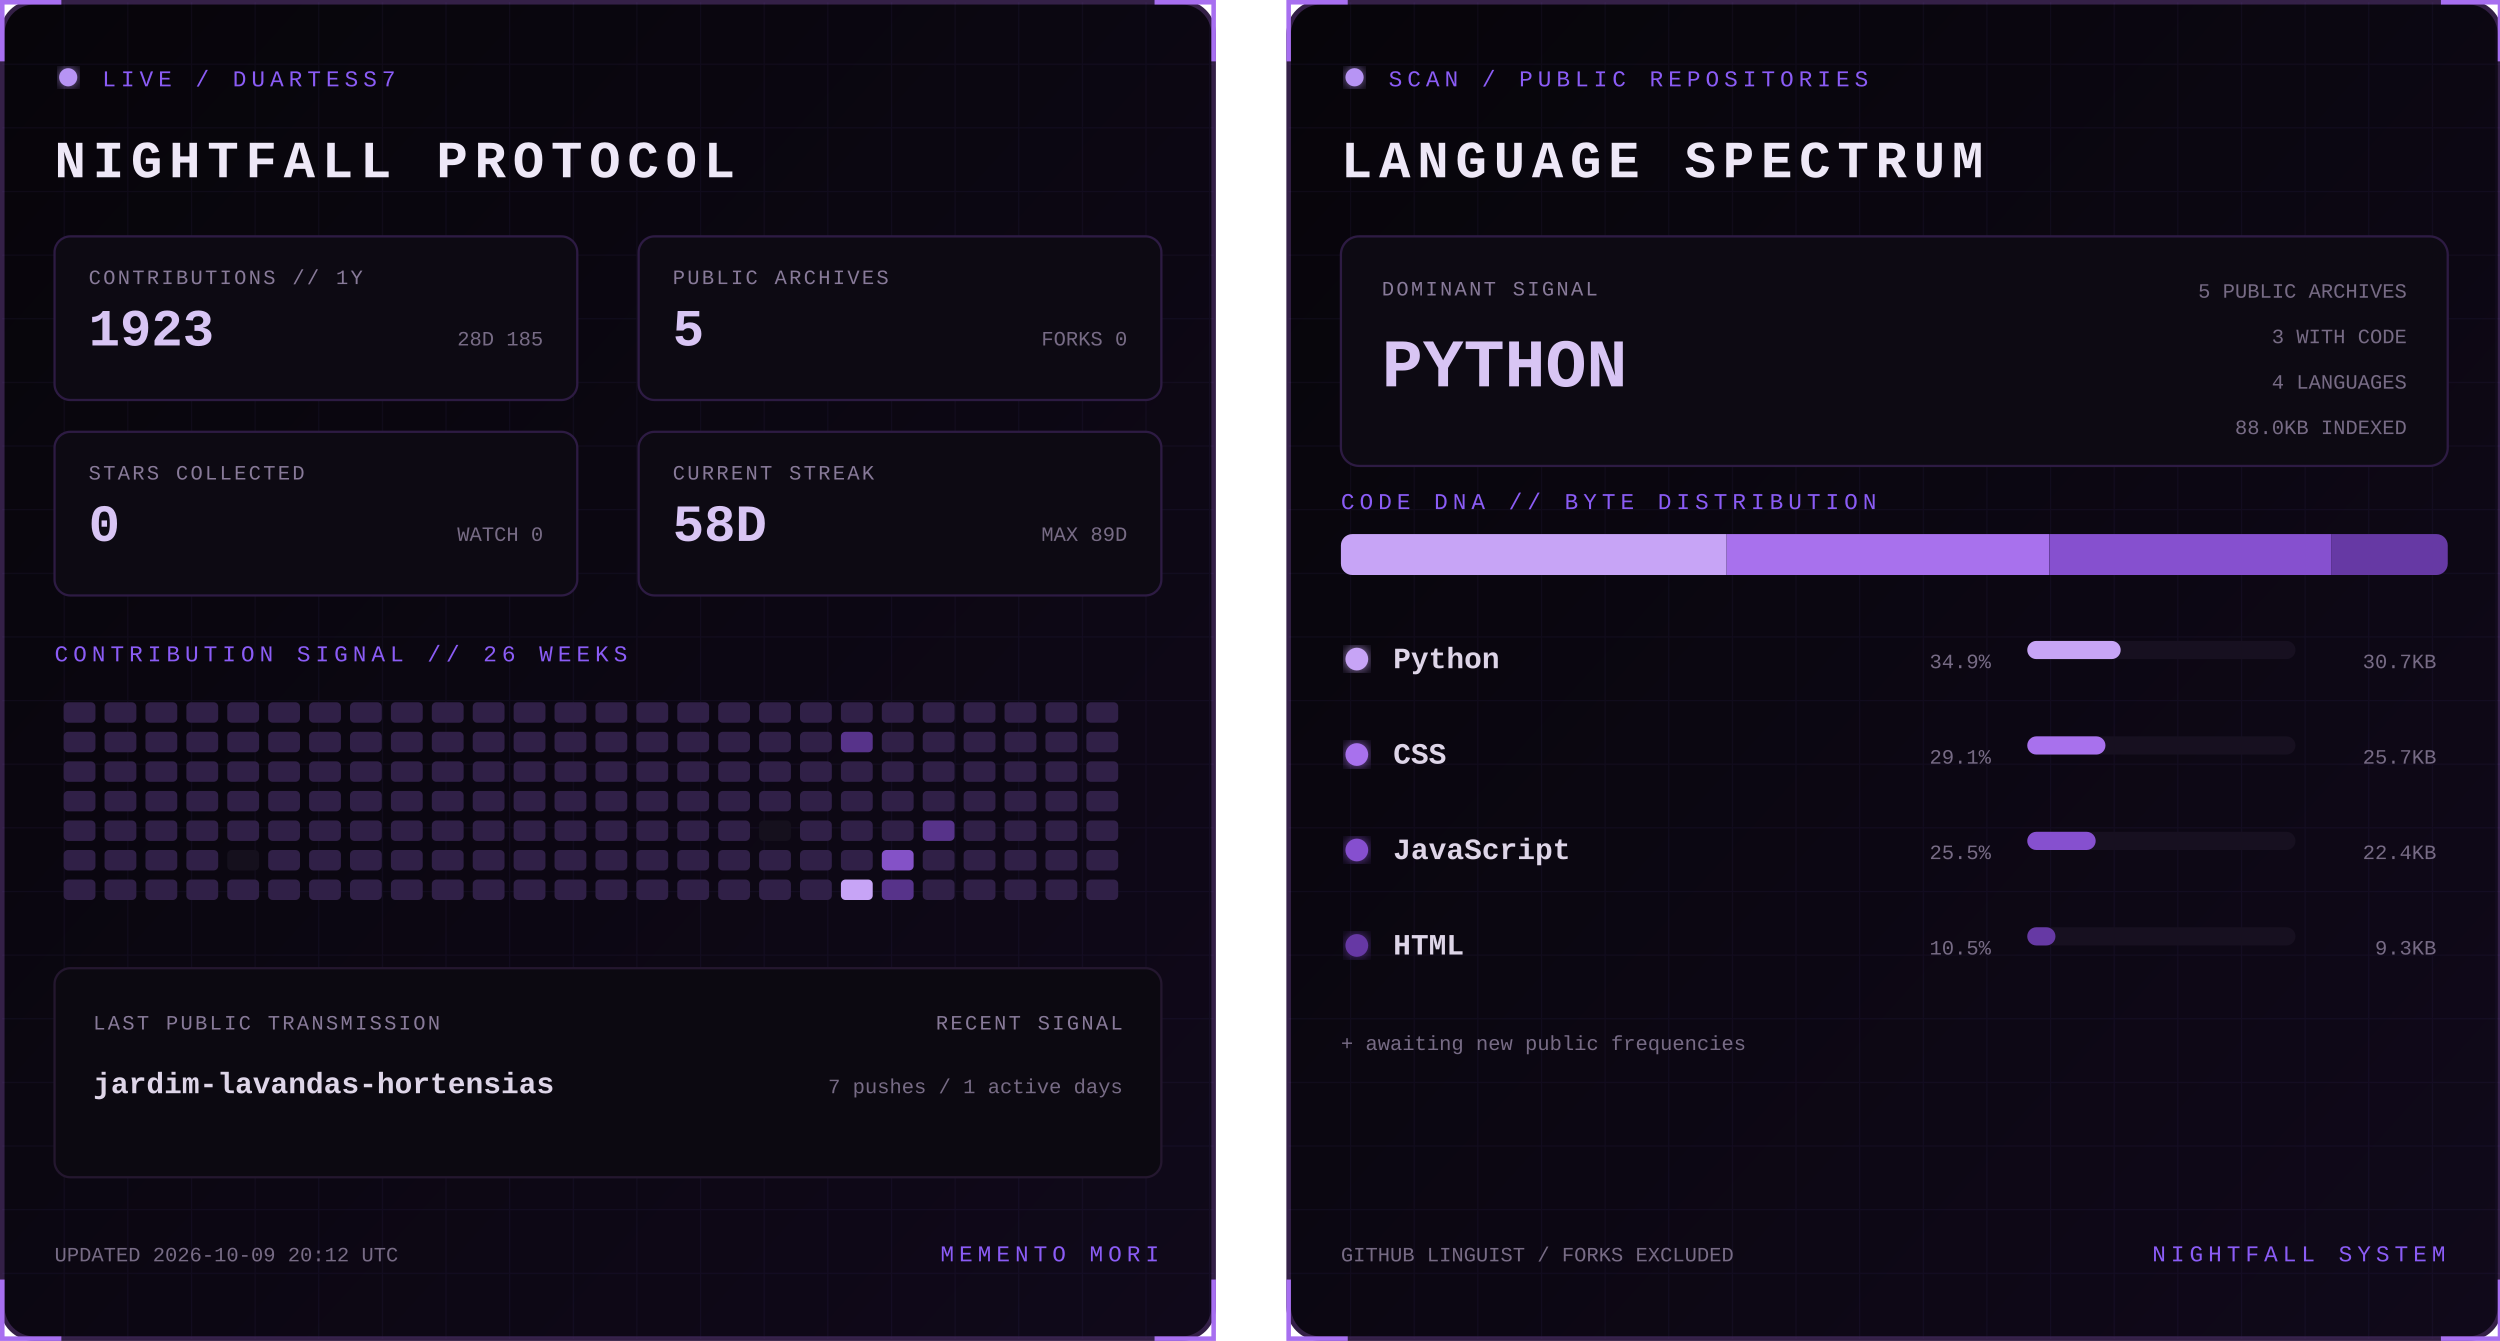
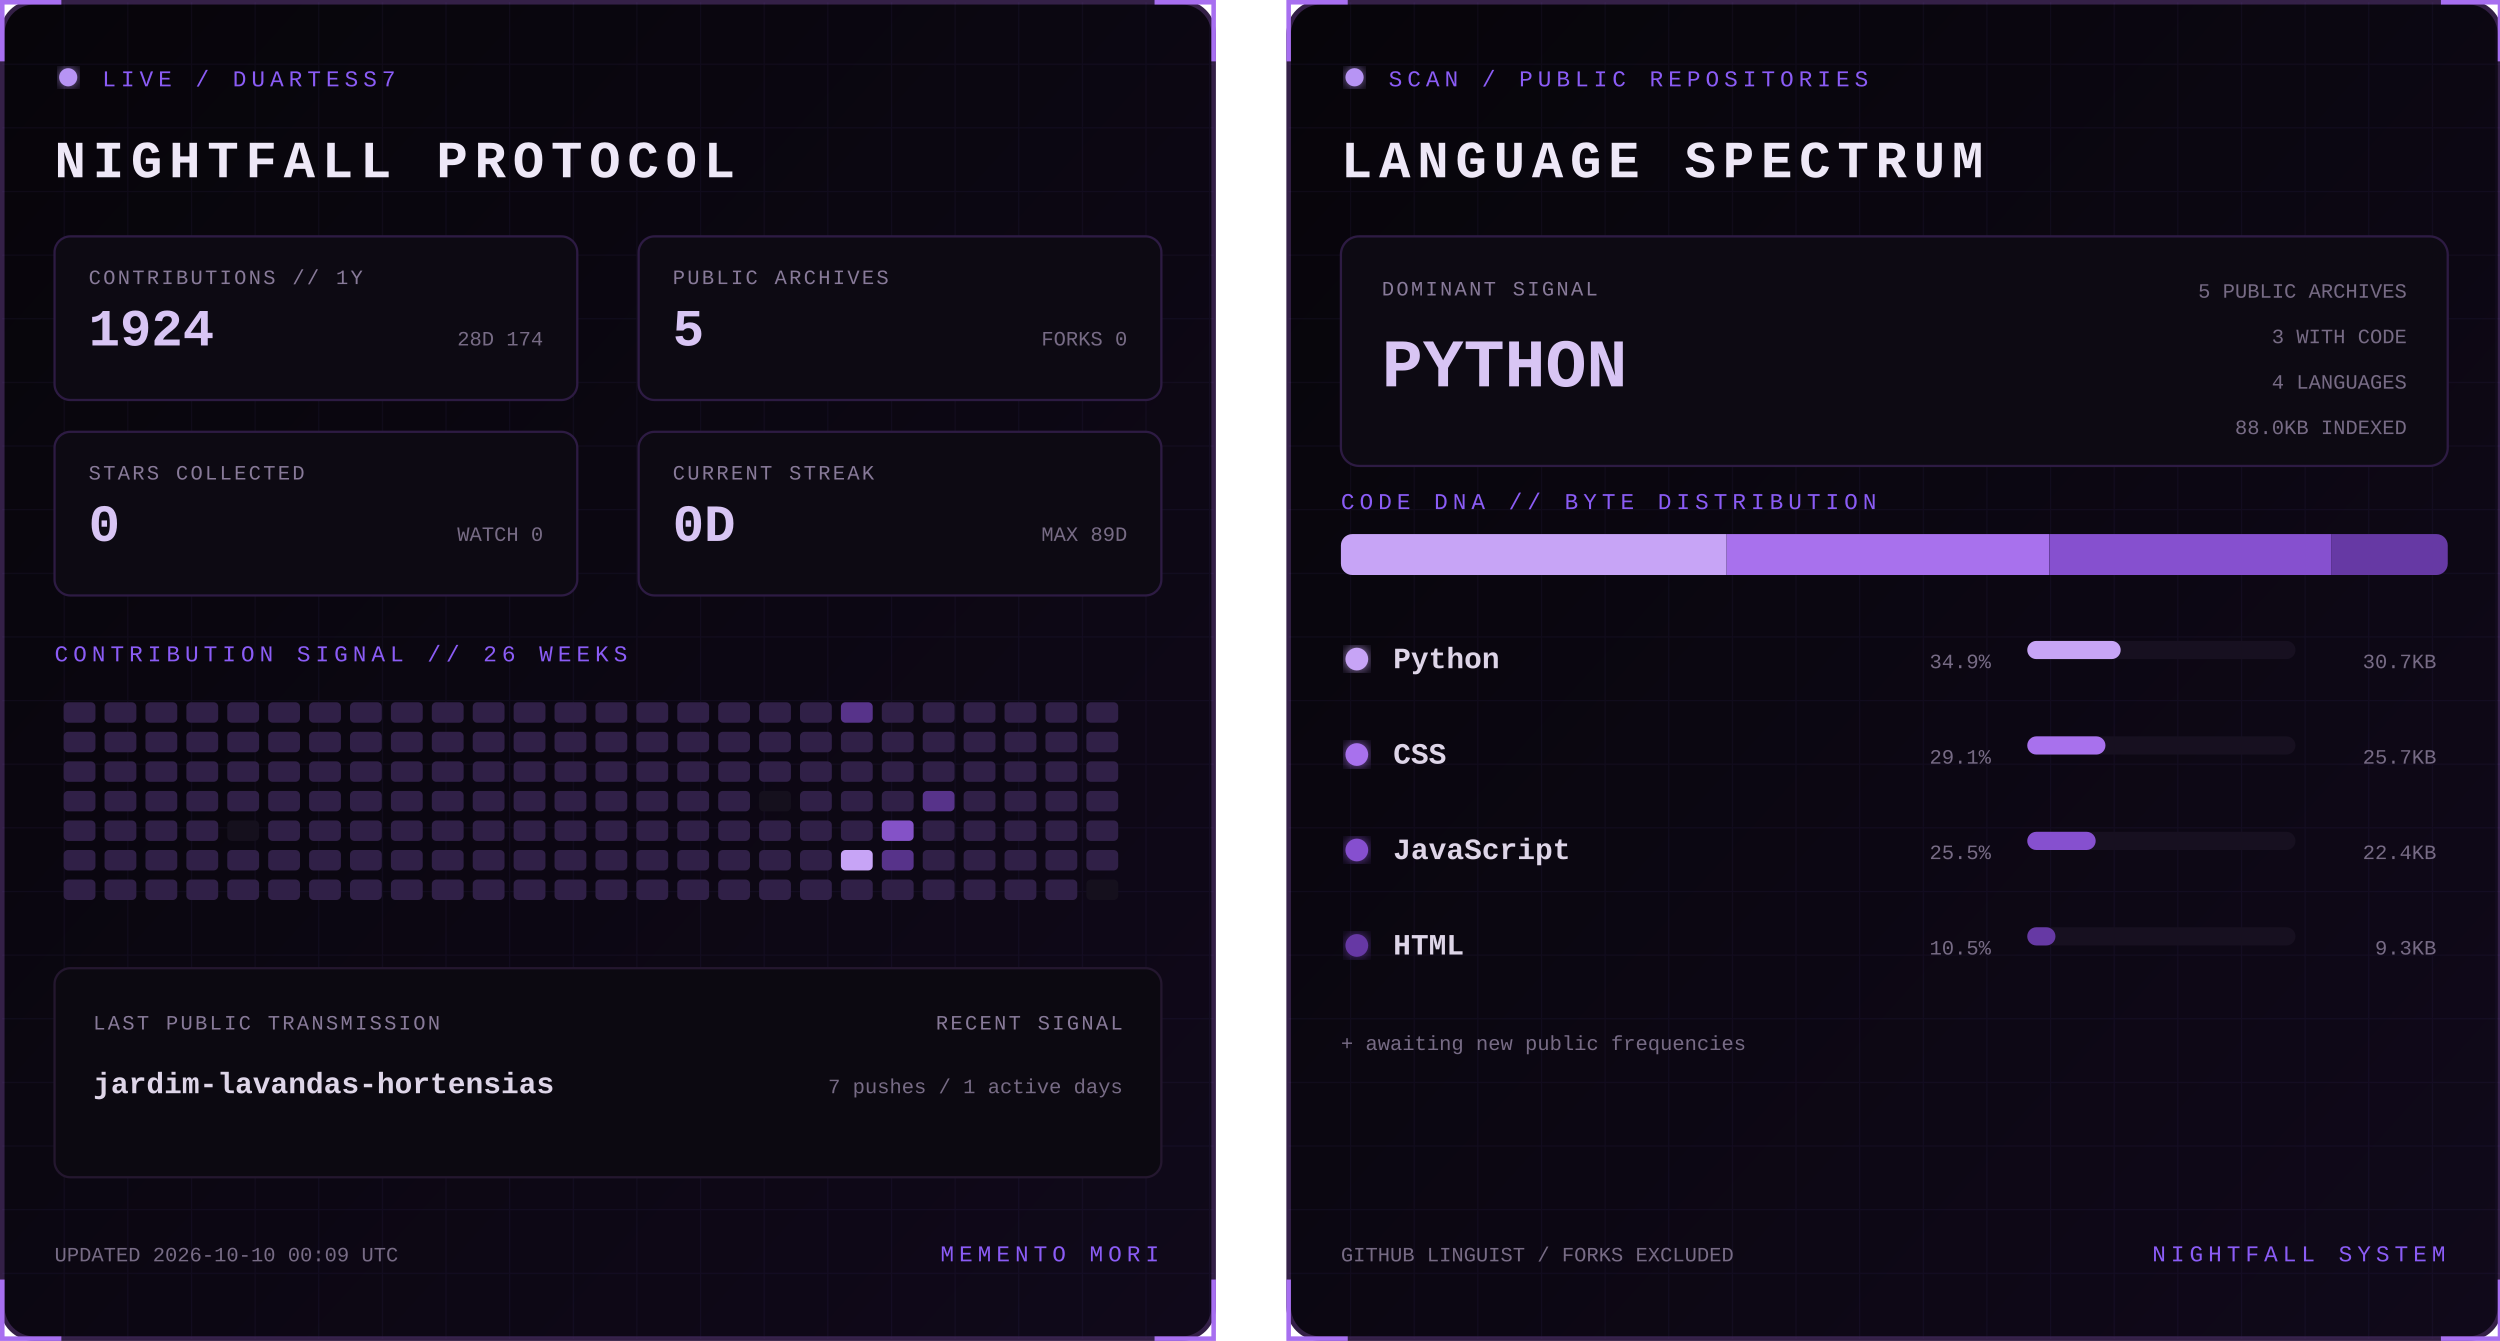
<svg xmlns="http://www.w3.org/2000/svg" width="1100" height="590" viewBox="0 0 1100 590" role="img" aria-labelledby="title desc">
  <defs>
    <linearGradient id="bg" x1="0" y1="0" x2="1" y2="1">
      <stop stop-color="#07050a" />
      <stop offset="1" stop-color="#10091a" />
    </linearGradient>
    <filter id="glow">
      <feGaussianBlur stdDeviation="3" result="b" />
      <feMerge>
        <feMergeNode in="b" />
        <feMergeNode in="SourceGraphic" />
      </feMerge>
    </filter>
    <pattern id="grid" width="28" height="28" patternUnits="userSpaceOnUse">
      <path d="M28 0H0V28" fill="none" stroke="#8b5cf6" stroke-opacity=".055" />
    </pattern>
    <clipPath id="dna">
      <rect x="24" y="235" width="487" height="18" rx="5" />
    </clipPath>
    <style>
      text { font-family: Consolas, 'Courier New', monospace; }
      .kicker { fill:#8b5cf6; font-size:10px; letter-spacing:2.2px; }
      .title { fill:#eee8f7; font-size:23px; font-weight:700; letter-spacing:3px; }
      .label { fill:#887a99; font-size:9px; letter-spacing:1px; }
      .stat { fill:#d8c5f4; font-size:23px; font-weight:700; }
      .detail,.pct { fill:#776b85; font-size:9px; }
      .lang { fill:#ded5e8; font-size:13px; font-weight:700; }
      .hero { fill:#d8c5f4; font-size:30px; font-weight:700; }
      .blink { animation:blink 1.6s step-end infinite; }
      @keyframes blink { 50% { opacity:.25 } }
    </style>
  </defs>
  <g>
    <rect x="1" y="1" width="533" height="588" rx="14" fill="url(#bg)" stroke="#342047" stroke-width="2" />
    <rect x="1" y="1" width="533" height="588" rx="14" fill="url(#grid)" />
    <path d="M27 1H1v26 M508 1h26v26 M534 563v26h-26 M27 589H1v-26" stroke="#a76ff0" stroke-width="2" fill="none" />
    <circle cx="30" cy="34" r="4" fill="#b794f4" filter="url(#glow)" class="blink" />
    <text x="45" y="38" class="kicker">LIVE / DUARTESS7</text>
    <text x="24" y="78" class="title">NIGHTFALL PROTOCOL</text>
    <g transform="translate(24 104)">
      <rect width="230" height="72" rx="7" fill="#0d0a13" stroke="#2d1b43" />
      <text x="15" y="21" class="label">CONTRIBUTIONS // 1Y</text>
-       <text x="15" y="48" class="stat">1923</text>
-       <text x="215" y="48" text-anchor="end" class="detail">28D 185</text>
+       <text x="15" y="48" class="stat">1924</text>
+       <text x="215" y="48" text-anchor="end" class="detail">28D 174</text>
    </g>
    <g transform="translate(281 104)">
      <rect width="230" height="72" rx="7" fill="#0d0a13" stroke="#2d1b43" />
      <text x="15" y="21" class="label">PUBLIC ARCHIVES</text>
      <text x="15" y="48" class="stat">5</text>
      <text x="215" y="48" text-anchor="end" class="detail">FORKS 0</text>
    </g>
    <g transform="translate(24 190)">
      <rect width="230" height="72" rx="7" fill="#0d0a13" stroke="#2d1b43" />
      <text x="15" y="21" class="label">STARS COLLECTED</text>
      <text x="15" y="48" class="stat">0</text>
      <text x="215" y="48" text-anchor="end" class="detail">WATCH 0</text>
    </g>
    <g transform="translate(281 190)">
      <rect width="230" height="72" rx="7" fill="#0d0a13" stroke="#2d1b43" />
      <text x="15" y="21" class="label">CURRENT STREAK</text>
-       <text x="15" y="48" class="stat">58D</text>
+       <text x="15" y="48" class="stat">0D</text>
      <text x="215" y="48" text-anchor="end" class="detail">MAX 89D</text>
    </g>
    <text x="24" y="291" class="kicker">CONTRIBUTION SIGNAL // 26 WEEKS</text>
    <g>
      <rect x="28" y="309" width="14" height="9" rx="2" fill="#302047" />
      <rect x="28" y="322" width="14" height="9" rx="2" fill="#302047" />
      <rect x="28" y="335" width="14" height="9" rx="2" fill="#302047" />
      <rect x="28" y="348" width="14" height="9" rx="2" fill="#302047" />
      <rect x="28" y="361" width="14" height="9" rx="2" fill="#302047" />
      <rect x="28" y="374" width="14" height="9" rx="2" fill="#302047" />
      <rect x="28" y="387" width="14" height="9" rx="2" fill="#302047" />
      <rect x="46" y="309" width="14" height="9" rx="2" fill="#302047" />
      <rect x="46" y="322" width="14" height="9" rx="2" fill="#302047" />
      <rect x="46" y="335" width="14" height="9" rx="2" fill="#302047" />
      <rect x="46" y="348" width="14" height="9" rx="2" fill="#302047" />
      <rect x="46" y="361" width="14" height="9" rx="2" fill="#302047" />
      <rect x="46" y="374" width="14" height="9" rx="2" fill="#302047" />
      <rect x="46" y="387" width="14" height="9" rx="2" fill="#302047" />
      <rect x="64" y="309" width="14" height="9" rx="2" fill="#302047" />
      <rect x="64" y="322" width="14" height="9" rx="2" fill="#302047" />
      <rect x="64" y="335" width="14" height="9" rx="2" fill="#302047" />
      <rect x="64" y="348" width="14" height="9" rx="2" fill="#302047" />
      <rect x="64" y="361" width="14" height="9" rx="2" fill="#302047" />
      <rect x="64" y="374" width="14" height="9" rx="2" fill="#302047" />
      <rect x="64" y="387" width="14" height="9" rx="2" fill="#302047" />
      <rect x="82" y="309" width="14" height="9" rx="2" fill="#302047" />
      <rect x="82" y="322" width="14" height="9" rx="2" fill="#302047" />
      <rect x="82" y="335" width="14" height="9" rx="2" fill="#302047" />
      <rect x="82" y="348" width="14" height="9" rx="2" fill="#302047" />
      <rect x="82" y="361" width="14" height="9" rx="2" fill="#302047" />
      <rect x="82" y="374" width="14" height="9" rx="2" fill="#302047" />
      <rect x="82" y="387" width="14" height="9" rx="2" fill="#302047" />
      <rect x="100" y="309" width="14" height="9" rx="2" fill="#302047" />
      <rect x="100" y="322" width="14" height="9" rx="2" fill="#302047" />
      <rect x="100" y="335" width="14" height="9" rx="2" fill="#302047" />
      <rect x="100" y="348" width="14" height="9" rx="2" fill="#302047" />
-       <rect x="100" y="361" width="14" height="9" rx="2" fill="#302047" />
-       <rect x="100" y="374" width="14" height="9" rx="2" fill="#15101d" />
+       <rect x="100" y="361" width="14" height="9" rx="2" fill="#15101d" />
+       <rect x="100" y="374" width="14" height="9" rx="2" fill="#302047" />
      <rect x="100" y="387" width="14" height="9" rx="2" fill="#302047" />
      <rect x="118" y="309" width="14" height="9" rx="2" fill="#302047" />
      <rect x="118" y="322" width="14" height="9" rx="2" fill="#302047" />
      <rect x="118" y="335" width="14" height="9" rx="2" fill="#302047" />
      <rect x="118" y="348" width="14" height="9" rx="2" fill="#302047" />
      <rect x="118" y="361" width="14" height="9" rx="2" fill="#302047" />
      <rect x="118" y="374" width="14" height="9" rx="2" fill="#302047" />
      <rect x="118" y="387" width="14" height="9" rx="2" fill="#302047" />
      <rect x="136" y="309" width="14" height="9" rx="2" fill="#302047" />
      <rect x="136" y="322" width="14" height="9" rx="2" fill="#302047" />
      <rect x="136" y="335" width="14" height="9" rx="2" fill="#302047" />
      <rect x="136" y="348" width="14" height="9" rx="2" fill="#302047" />
      <rect x="136" y="361" width="14" height="9" rx="2" fill="#302047" />
      <rect x="136" y="374" width="14" height="9" rx="2" fill="#302047" />
      <rect x="136" y="387" width="14" height="9" rx="2" fill="#302047" />
      <rect x="154" y="309" width="14" height="9" rx="2" fill="#302047" />
      <rect x="154" y="322" width="14" height="9" rx="2" fill="#302047" />
      <rect x="154" y="335" width="14" height="9" rx="2" fill="#302047" />
      <rect x="154" y="348" width="14" height="9" rx="2" fill="#302047" />
      <rect x="154" y="361" width="14" height="9" rx="2" fill="#302047" />
      <rect x="154" y="374" width="14" height="9" rx="2" fill="#302047" />
      <rect x="154" y="387" width="14" height="9" rx="2" fill="#302047" />
      <rect x="172" y="309" width="14" height="9" rx="2" fill="#302047" />
      <rect x="172" y="322" width="14" height="9" rx="2" fill="#302047" />
      <rect x="172" y="335" width="14" height="9" rx="2" fill="#302047" />
      <rect x="172" y="348" width="14" height="9" rx="2" fill="#302047" />
      <rect x="172" y="361" width="14" height="9" rx="2" fill="#302047" />
      <rect x="172" y="374" width="14" height="9" rx="2" fill="#302047" />
      <rect x="172" y="387" width="14" height="9" rx="2" fill="#302047" />
      <rect x="190" y="309" width="14" height="9" rx="2" fill="#302047" />
      <rect x="190" y="322" width="14" height="9" rx="2" fill="#302047" />
      <rect x="190" y="335" width="14" height="9" rx="2" fill="#302047" />
      <rect x="190" y="348" width="14" height="9" rx="2" fill="#302047" />
      <rect x="190" y="361" width="14" height="9" rx="2" fill="#302047" />
      <rect x="190" y="374" width="14" height="9" rx="2" fill="#302047" />
      <rect x="190" y="387" width="14" height="9" rx="2" fill="#302047" />
      <rect x="208" y="309" width="14" height="9" rx="2" fill="#302047" />
      <rect x="208" y="322" width="14" height="9" rx="2" fill="#302047" />
      <rect x="208" y="335" width="14" height="9" rx="2" fill="#302047" />
      <rect x="208" y="348" width="14" height="9" rx="2" fill="#302047" />
      <rect x="208" y="361" width="14" height="9" rx="2" fill="#302047" />
      <rect x="208" y="374" width="14" height="9" rx="2" fill="#302047" />
      <rect x="208" y="387" width="14" height="9" rx="2" fill="#302047" />
      <rect x="226" y="309" width="14" height="9" rx="2" fill="#302047" />
      <rect x="226" y="322" width="14" height="9" rx="2" fill="#302047" />
      <rect x="226" y="335" width="14" height="9" rx="2" fill="#302047" />
      <rect x="226" y="348" width="14" height="9" rx="2" fill="#302047" />
      <rect x="226" y="361" width="14" height="9" rx="2" fill="#302047" />
      <rect x="226" y="374" width="14" height="9" rx="2" fill="#302047" />
      <rect x="226" y="387" width="14" height="9" rx="2" fill="#302047" />
      <rect x="244" y="309" width="14" height="9" rx="2" fill="#302047" />
      <rect x="244" y="322" width="14" height="9" rx="2" fill="#302047" />
      <rect x="244" y="335" width="14" height="9" rx="2" fill="#302047" />
      <rect x="244" y="348" width="14" height="9" rx="2" fill="#302047" />
      <rect x="244" y="361" width="14" height="9" rx="2" fill="#302047" />
      <rect x="244" y="374" width="14" height="9" rx="2" fill="#302047" />
      <rect x="244" y="387" width="14" height="9" rx="2" fill="#302047" />
      <rect x="262" y="309" width="14" height="9" rx="2" fill="#302047" />
      <rect x="262" y="322" width="14" height="9" rx="2" fill="#302047" />
      <rect x="262" y="335" width="14" height="9" rx="2" fill="#302047" />
      <rect x="262" y="348" width="14" height="9" rx="2" fill="#302047" />
      <rect x="262" y="361" width="14" height="9" rx="2" fill="#302047" />
      <rect x="262" y="374" width="14" height="9" rx="2" fill="#302047" />
      <rect x="262" y="387" width="14" height="9" rx="2" fill="#302047" />
      <rect x="280" y="309" width="14" height="9" rx="2" fill="#302047" />
      <rect x="280" y="322" width="14" height="9" rx="2" fill="#302047" />
      <rect x="280" y="335" width="14" height="9" rx="2" fill="#302047" />
      <rect x="280" y="348" width="14" height="9" rx="2" fill="#302047" />
      <rect x="280" y="361" width="14" height="9" rx="2" fill="#302047" />
      <rect x="280" y="374" width="14" height="9" rx="2" fill="#302047" />
      <rect x="280" y="387" width="14" height="9" rx="2" fill="#302047" />
      <rect x="298" y="309" width="14" height="9" rx="2" fill="#302047" />
      <rect x="298" y="322" width="14" height="9" rx="2" fill="#302047" />
      <rect x="298" y="335" width="14" height="9" rx="2" fill="#302047" />
      <rect x="298" y="348" width="14" height="9" rx="2" fill="#302047" />
      <rect x="298" y="361" width="14" height="9" rx="2" fill="#302047" />
      <rect x="298" y="374" width="14" height="9" rx="2" fill="#302047" />
      <rect x="298" y="387" width="14" height="9" rx="2" fill="#302047" />
      <rect x="316" y="309" width="14" height="9" rx="2" fill="#302047" />
      <rect x="316" y="322" width="14" height="9" rx="2" fill="#302047" />
      <rect x="316" y="335" width="14" height="9" rx="2" fill="#302047" />
      <rect x="316" y="348" width="14" height="9" rx="2" fill="#302047" />
      <rect x="316" y="361" width="14" height="9" rx="2" fill="#302047" />
      <rect x="316" y="374" width="14" height="9" rx="2" fill="#302047" />
      <rect x="316" y="387" width="14" height="9" rx="2" fill="#302047" />
      <rect x="334" y="309" width="14" height="9" rx="2" fill="#302047" />
      <rect x="334" y="322" width="14" height="9" rx="2" fill="#302047" />
      <rect x="334" y="335" width="14" height="9" rx="2" fill="#302047" />
-       <rect x="334" y="348" width="14" height="9" rx="2" fill="#302047" />
-       <rect x="334" y="361" width="14" height="9" rx="2" fill="#15101d" />
+       <rect x="334" y="348" width="14" height="9" rx="2" fill="#15101d" />
+       <rect x="334" y="361" width="14" height="9" rx="2" fill="#302047" />
      <rect x="334" y="374" width="14" height="9" rx="2" fill="#302047" />
      <rect x="334" y="387" width="14" height="9" rx="2" fill="#302047" />
      <rect x="352" y="309" width="14" height="9" rx="2" fill="#302047" />
      <rect x="352" y="322" width="14" height="9" rx="2" fill="#302047" />
      <rect x="352" y="335" width="14" height="9" rx="2" fill="#302047" />
      <rect x="352" y="348" width="14" height="9" rx="2" fill="#302047" />
      <rect x="352" y="361" width="14" height="9" rx="2" fill="#302047" />
      <rect x="352" y="374" width="14" height="9" rx="2" fill="#302047" />
      <rect x="352" y="387" width="14" height="9" rx="2" fill="#302047" />
-       <rect x="370" y="309" width="14" height="9" rx="2" fill="#302047" />
-       <rect x="370" y="322" width="14" height="9" rx="2" fill="#57338a" />
+       <rect x="370" y="309" width="14" height="9" rx="2" fill="#57338a" />
+       <rect x="370" y="322" width="14" height="9" rx="2" fill="#302047" />
      <rect x="370" y="335" width="14" height="9" rx="2" fill="#302047" />
      <rect x="370" y="348" width="14" height="9" rx="2" fill="#302047" />
      <rect x="370" y="361" width="14" height="9" rx="2" fill="#302047" />
-       <rect x="370" y="374" width="14" height="9" rx="2" fill="#302047" />
-       <rect x="370" y="387" width="14" height="9" rx="2" fill="#c7a4f6" />
+       <rect x="370" y="374" width="14" height="9" rx="2" fill="#c7a4f6" />
+       <rect x="370" y="387" width="14" height="9" rx="2" fill="#302047" />
      <rect x="388" y="309" width="14" height="9" rx="2" fill="#302047" />
      <rect x="388" y="322" width="14" height="9" rx="2" fill="#302047" />
      <rect x="388" y="335" width="14" height="9" rx="2" fill="#302047" />
      <rect x="388" y="348" width="14" height="9" rx="2" fill="#302047" />
-       <rect x="388" y="361" width="14" height="9" rx="2" fill="#302047" />
-       <rect x="388" y="374" width="14" height="9" rx="2" fill="#8452c7" />
-       <rect x="388" y="387" width="14" height="9" rx="2" fill="#57338a" />
+       <rect x="388" y="361" width="14" height="9" rx="2" fill="#8452c7" />
+       <rect x="388" y="374" width="14" height="9" rx="2" fill="#57338a" />
+       <rect x="388" y="387" width="14" height="9" rx="2" fill="#302047" />
      <rect x="406" y="309" width="14" height="9" rx="2" fill="#302047" />
      <rect x="406" y="322" width="14" height="9" rx="2" fill="#302047" />
      <rect x="406" y="335" width="14" height="9" rx="2" fill="#302047" />
-       <rect x="406" y="348" width="14" height="9" rx="2" fill="#302047" />
-       <rect x="406" y="361" width="14" height="9" rx="2" fill="#57338a" />
+       <rect x="406" y="348" width="14" height="9" rx="2" fill="#57338a" />
+       <rect x="406" y="361" width="14" height="9" rx="2" fill="#302047" />
      <rect x="406" y="374" width="14" height="9" rx="2" fill="#302047" />
      <rect x="406" y="387" width="14" height="9" rx="2" fill="#302047" />
      <rect x="424" y="309" width="14" height="9" rx="2" fill="#302047" />
      <rect x="424" y="322" width="14" height="9" rx="2" fill="#302047" />
      <rect x="424" y="335" width="14" height="9" rx="2" fill="#302047" />
      <rect x="424" y="348" width="14" height="9" rx="2" fill="#302047" />
      <rect x="424" y="361" width="14" height="9" rx="2" fill="#302047" />
      <rect x="424" y="374" width="14" height="9" rx="2" fill="#302047" />
      <rect x="424" y="387" width="14" height="9" rx="2" fill="#302047" />
      <rect x="442" y="309" width="14" height="9" rx="2" fill="#302047" />
      <rect x="442" y="322" width="14" height="9" rx="2" fill="#302047" />
      <rect x="442" y="335" width="14" height="9" rx="2" fill="#302047" />
      <rect x="442" y="348" width="14" height="9" rx="2" fill="#302047" />
      <rect x="442" y="361" width="14" height="9" rx="2" fill="#302047" />
      <rect x="442" y="374" width="14" height="9" rx="2" fill="#302047" />
      <rect x="442" y="387" width="14" height="9" rx="2" fill="#302047" />
      <rect x="460" y="309" width="14" height="9" rx="2" fill="#302047" />
      <rect x="460" y="322" width="14" height="9" rx="2" fill="#302047" />
      <rect x="460" y="335" width="14" height="9" rx="2" fill="#302047" />
      <rect x="460" y="348" width="14" height="9" rx="2" fill="#302047" />
      <rect x="460" y="361" width="14" height="9" rx="2" fill="#302047" />
      <rect x="460" y="374" width="14" height="9" rx="2" fill="#302047" />
      <rect x="460" y="387" width="14" height="9" rx="2" fill="#302047" />
      <rect x="478" y="309" width="14" height="9" rx="2" fill="#302047" />
      <rect x="478" y="322" width="14" height="9" rx="2" fill="#302047" />
      <rect x="478" y="335" width="14" height="9" rx="2" fill="#302047" />
      <rect x="478" y="348" width="14" height="9" rx="2" fill="#302047" />
      <rect x="478" y="361" width="14" height="9" rx="2" fill="#302047" />
      <rect x="478" y="374" width="14" height="9" rx="2" fill="#302047" />
-       <rect x="478" y="387" width="14" height="9" rx="2" fill="#302047" />
+       <rect x="478" y="387" width="14" height="9" rx="2" fill="#15101d" />
    </g>
    <rect x="24" y="426" width="487" height="92" rx="7" fill="#0c0911" stroke="#24172f" />
    <text x="41" y="453" class="label">LAST PUBLIC TRANSMISSION</text>
    <text x="41" y="481" class="lang">jardim-lavandas-hortensias</text>
    <text x="494" y="453" text-anchor="end" class="label">RECENT SIGNAL</text>
    <text x="494" y="481" text-anchor="end" class="detail">7 pushes / 1 active days</text>
-     <text x="24" y="555" class="detail">UPDATED 2026-10-09 20:12 UTC</text>
+     <text x="24" y="555" class="detail">UPDATED 2026-10-10 00:09 UTC</text>
    <text x="510" y="555" text-anchor="end" class="kicker">MEMENTO MORI</text>
  </g>
  <g transform="translate(566)">
    <rect x="1" y="1" width="533" height="588" rx="14" fill="url(#bg)" stroke="#342047" stroke-width="2" />
    <rect x="1" y="1" width="533" height="588" rx="14" fill="url(#grid)" />
    <path d="M27 1H1v26 M508 1h26v26 M534 563v26h-26 M27 589H1v-26" stroke="#a76ff0" stroke-width="2" fill="none" />
    <circle cx="30" cy="34" r="4" fill="#b794f4" filter="url(#glow)" class="blink" />
    <text x="45" y="38" class="kicker">SCAN / PUBLIC REPOSITORIES</text>
    <text x="24" y="78" class="title">LANGUAGE SPECTRUM</text>
    <rect x="24" y="104" width="487" height="101" rx="8" fill="#0d0a13" stroke="#2d1b43" />
    <text x="42" y="130" class="label">DOMINANT SIGNAL</text>
    <text x="42" y="170" class="hero">PYTHON</text>
    <text x="493" y="131" text-anchor="end" class="detail">5 PUBLIC ARCHIVES</text>
    <text x="493" y="151" text-anchor="end" class="detail">3 WITH CODE</text>
    <text x="493" y="171" text-anchor="end" class="detail">4 LANGUAGES</text>
    <text x="493" y="191" text-anchor="end" class="detail">88.0KB INDEXED</text>
    <text x="24" y="224" class="kicker">CODE DNA // BYTE DISTRIBUTION</text>
    <rect x="24" y="235" width="487" height="18" rx="5" fill="#171020" />
    <g clip-path="url(#dna)">
      <rect x="24.0" y="235" width="169.7" height="18" fill="#c7a4f6" />
      <rect x="193.7" y="235" width="141.9" height="18" fill="#a871ed" />
      <rect x="335.7" y="235" width="124.0" height="18" fill="#8650cf" />
      <rect x="459.7" y="235" width="51.3" height="18" fill="#6639a4" />
    </g>
    <circle cx="31" cy="290" r="5" fill="#c7a4f6" filter="url(#glow)" />
    <text x="47" y="294" class="lang">Python</text>
    <text x="310" y="294" text-anchor="end" class="pct">34.9%</text>
    <rect x="326" y="282" width="118" height="8" rx="4" fill="#171020" />
    <rect x="326" y="282" width="41.1" height="8" rx="4" fill="#c7a4f6" />
    <text x="506" y="294" text-anchor="end" class="detail">30.7KB</text>
    <circle cx="31" cy="332" r="5" fill="#a871ed" filter="url(#glow)" />
    <text x="47" y="336" class="lang">CSS</text>
    <text x="310" y="336" text-anchor="end" class="pct">29.1%</text>
    <rect x="326" y="324" width="118" height="8" rx="4" fill="#171020" />
    <rect x="326" y="324" width="34.4" height="8" rx="4" fill="#a871ed" />
    <text x="506" y="336" text-anchor="end" class="detail">25.7KB</text>
    <circle cx="31" cy="374" r="5" fill="#8650cf" filter="url(#glow)" />
    <text x="47" y="378" class="lang">JavaScript</text>
    <text x="310" y="378" text-anchor="end" class="pct">25.5%</text>
    <rect x="326" y="366" width="118" height="8" rx="4" fill="#171020" />
    <rect x="326" y="366" width="30.1" height="8" rx="4" fill="#8650cf" />
    <text x="506" y="378" text-anchor="end" class="detail">22.4KB</text>
    <circle cx="31" cy="416" r="5" fill="#6639a4" filter="url(#glow)" />
    <text x="47" y="420" class="lang">HTML</text>
    <text x="310" y="420" text-anchor="end" class="pct">10.5%</text>
    <rect x="326" y="408" width="118" height="8" rx="4" fill="#171020" />
    <rect x="326" y="408" width="12.4" height="8" rx="4" fill="#6639a4" />
    <text x="506" y="420" text-anchor="end" class="detail">9.3KB</text>
    <text x="24" y="462" class="detail">+ awaiting new public frequencies</text>
    <text x="24" y="555" class="detail">GITHUB LINGUIST / FORKS EXCLUDED</text>
    <text x="510" y="555" text-anchor="end" class="kicker">NIGHTFALL SYSTEM</text>
  </g>
</svg>
